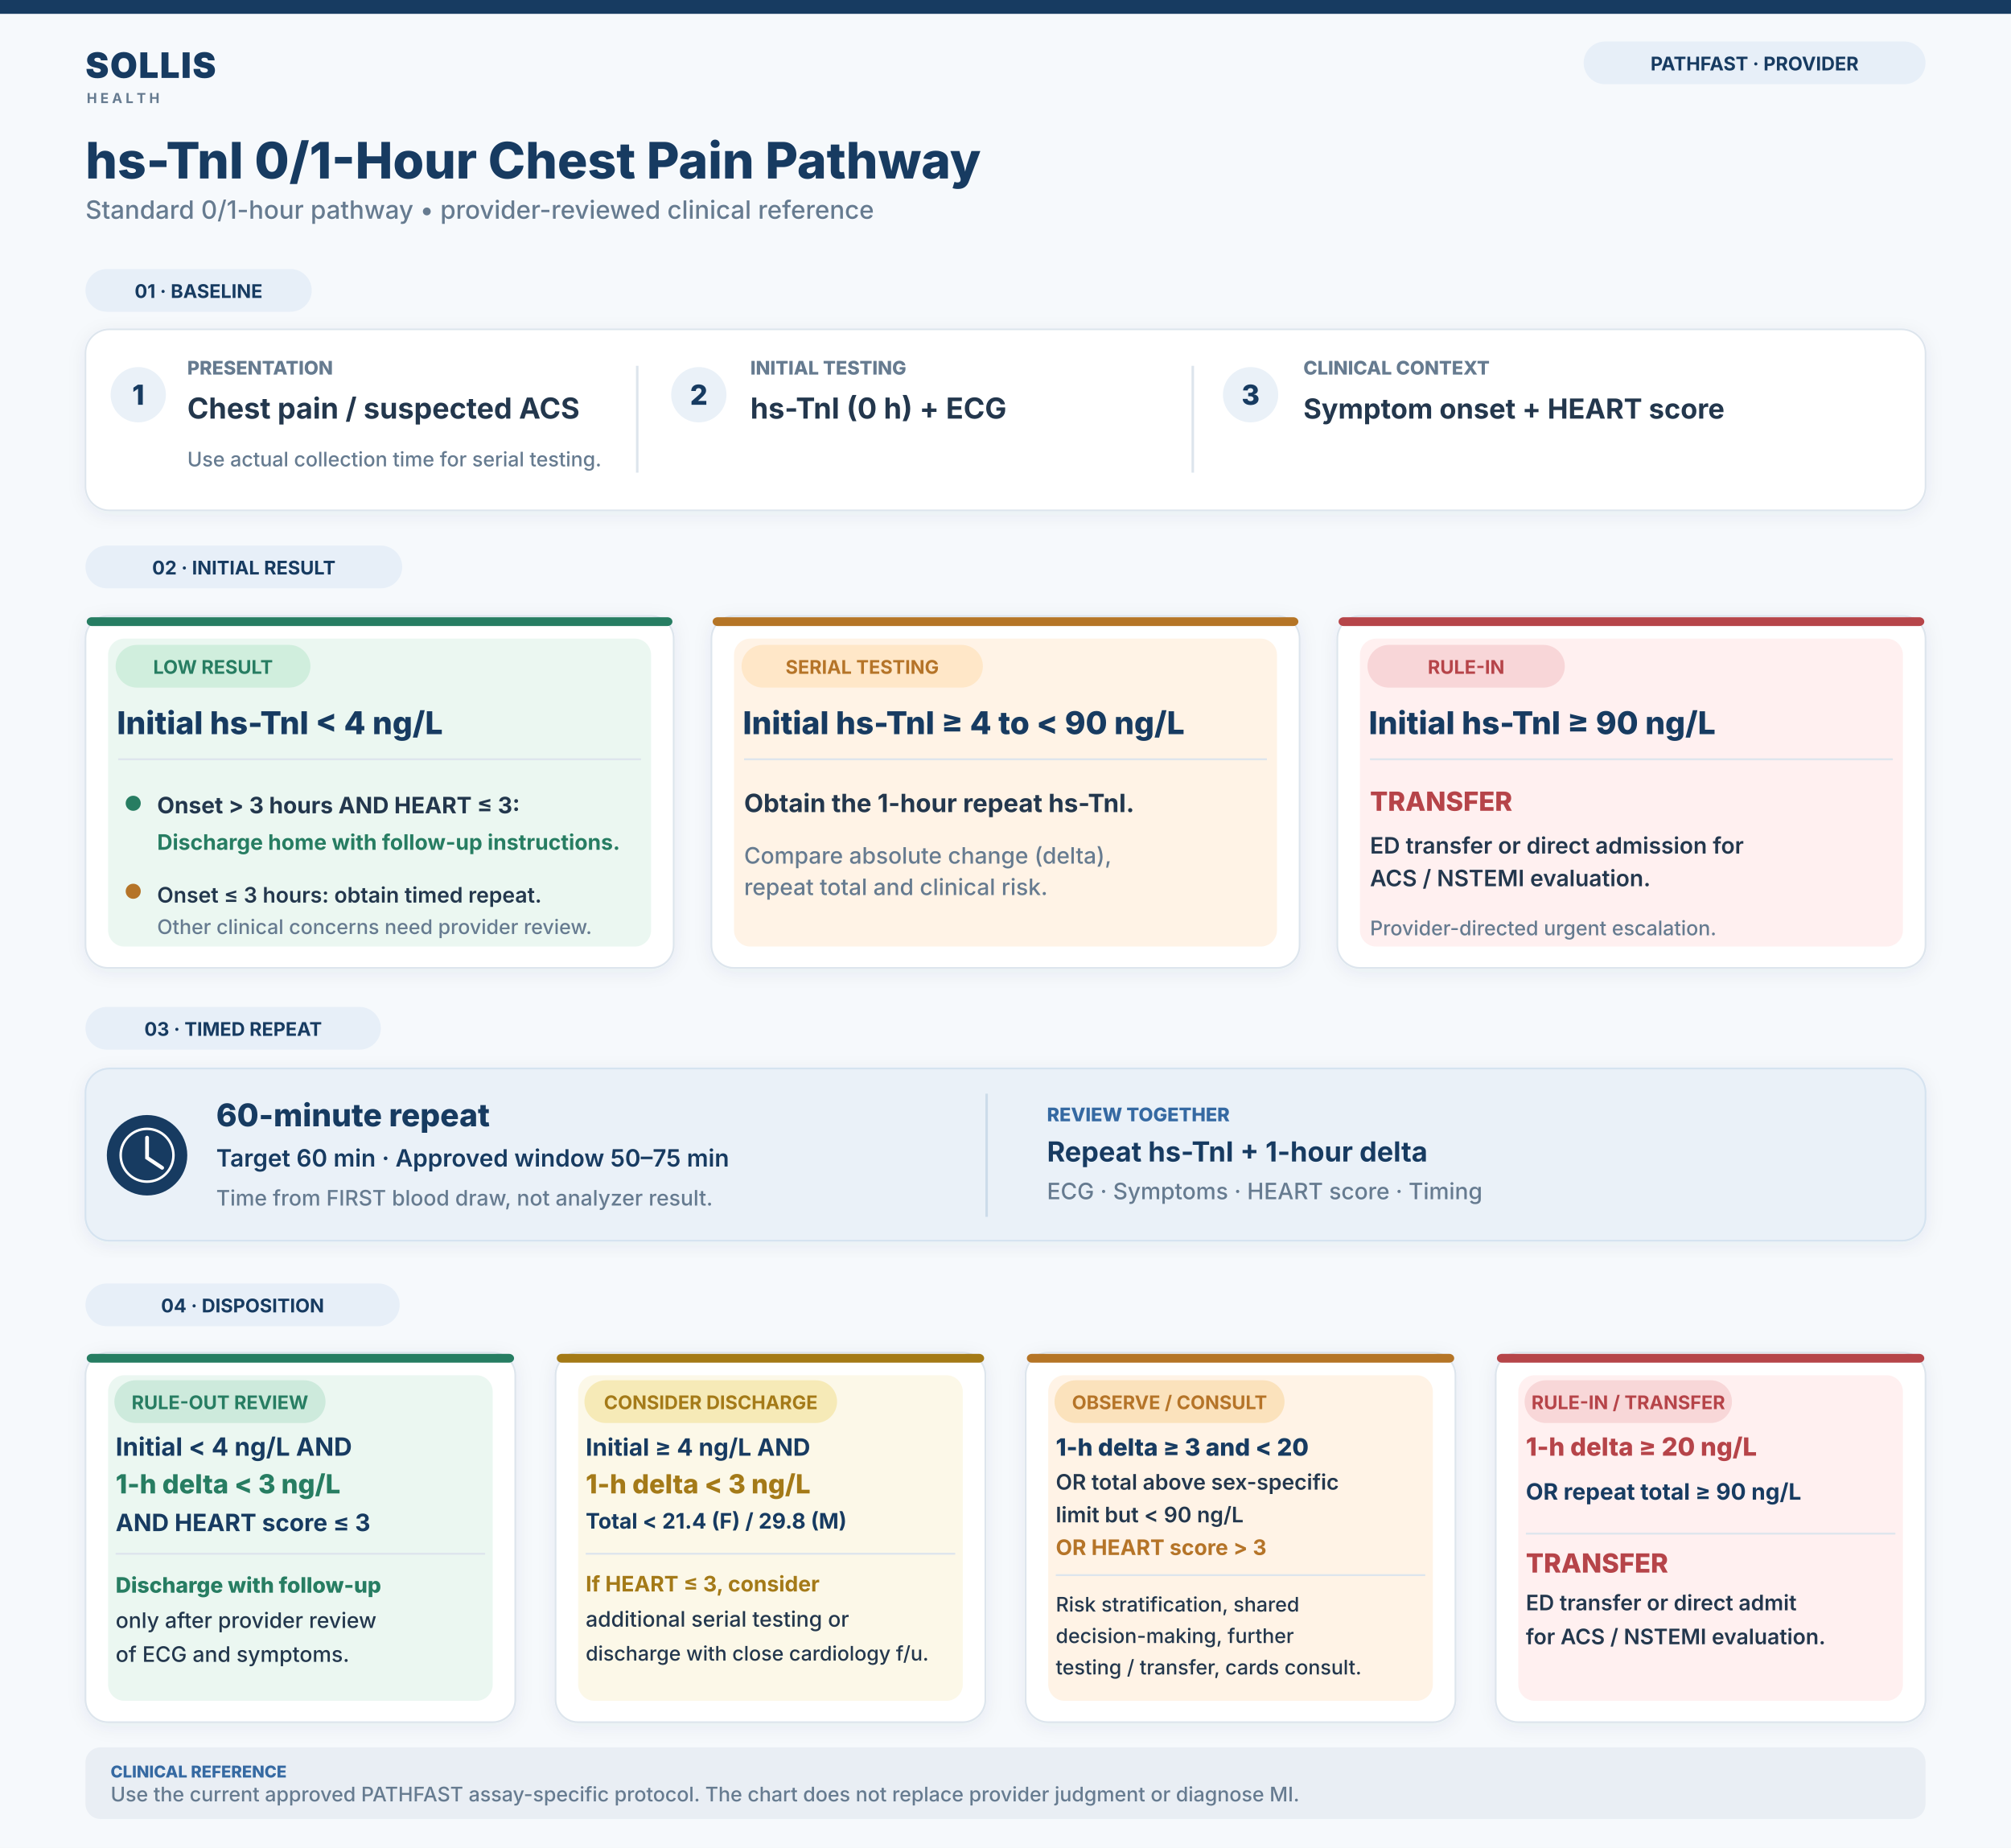
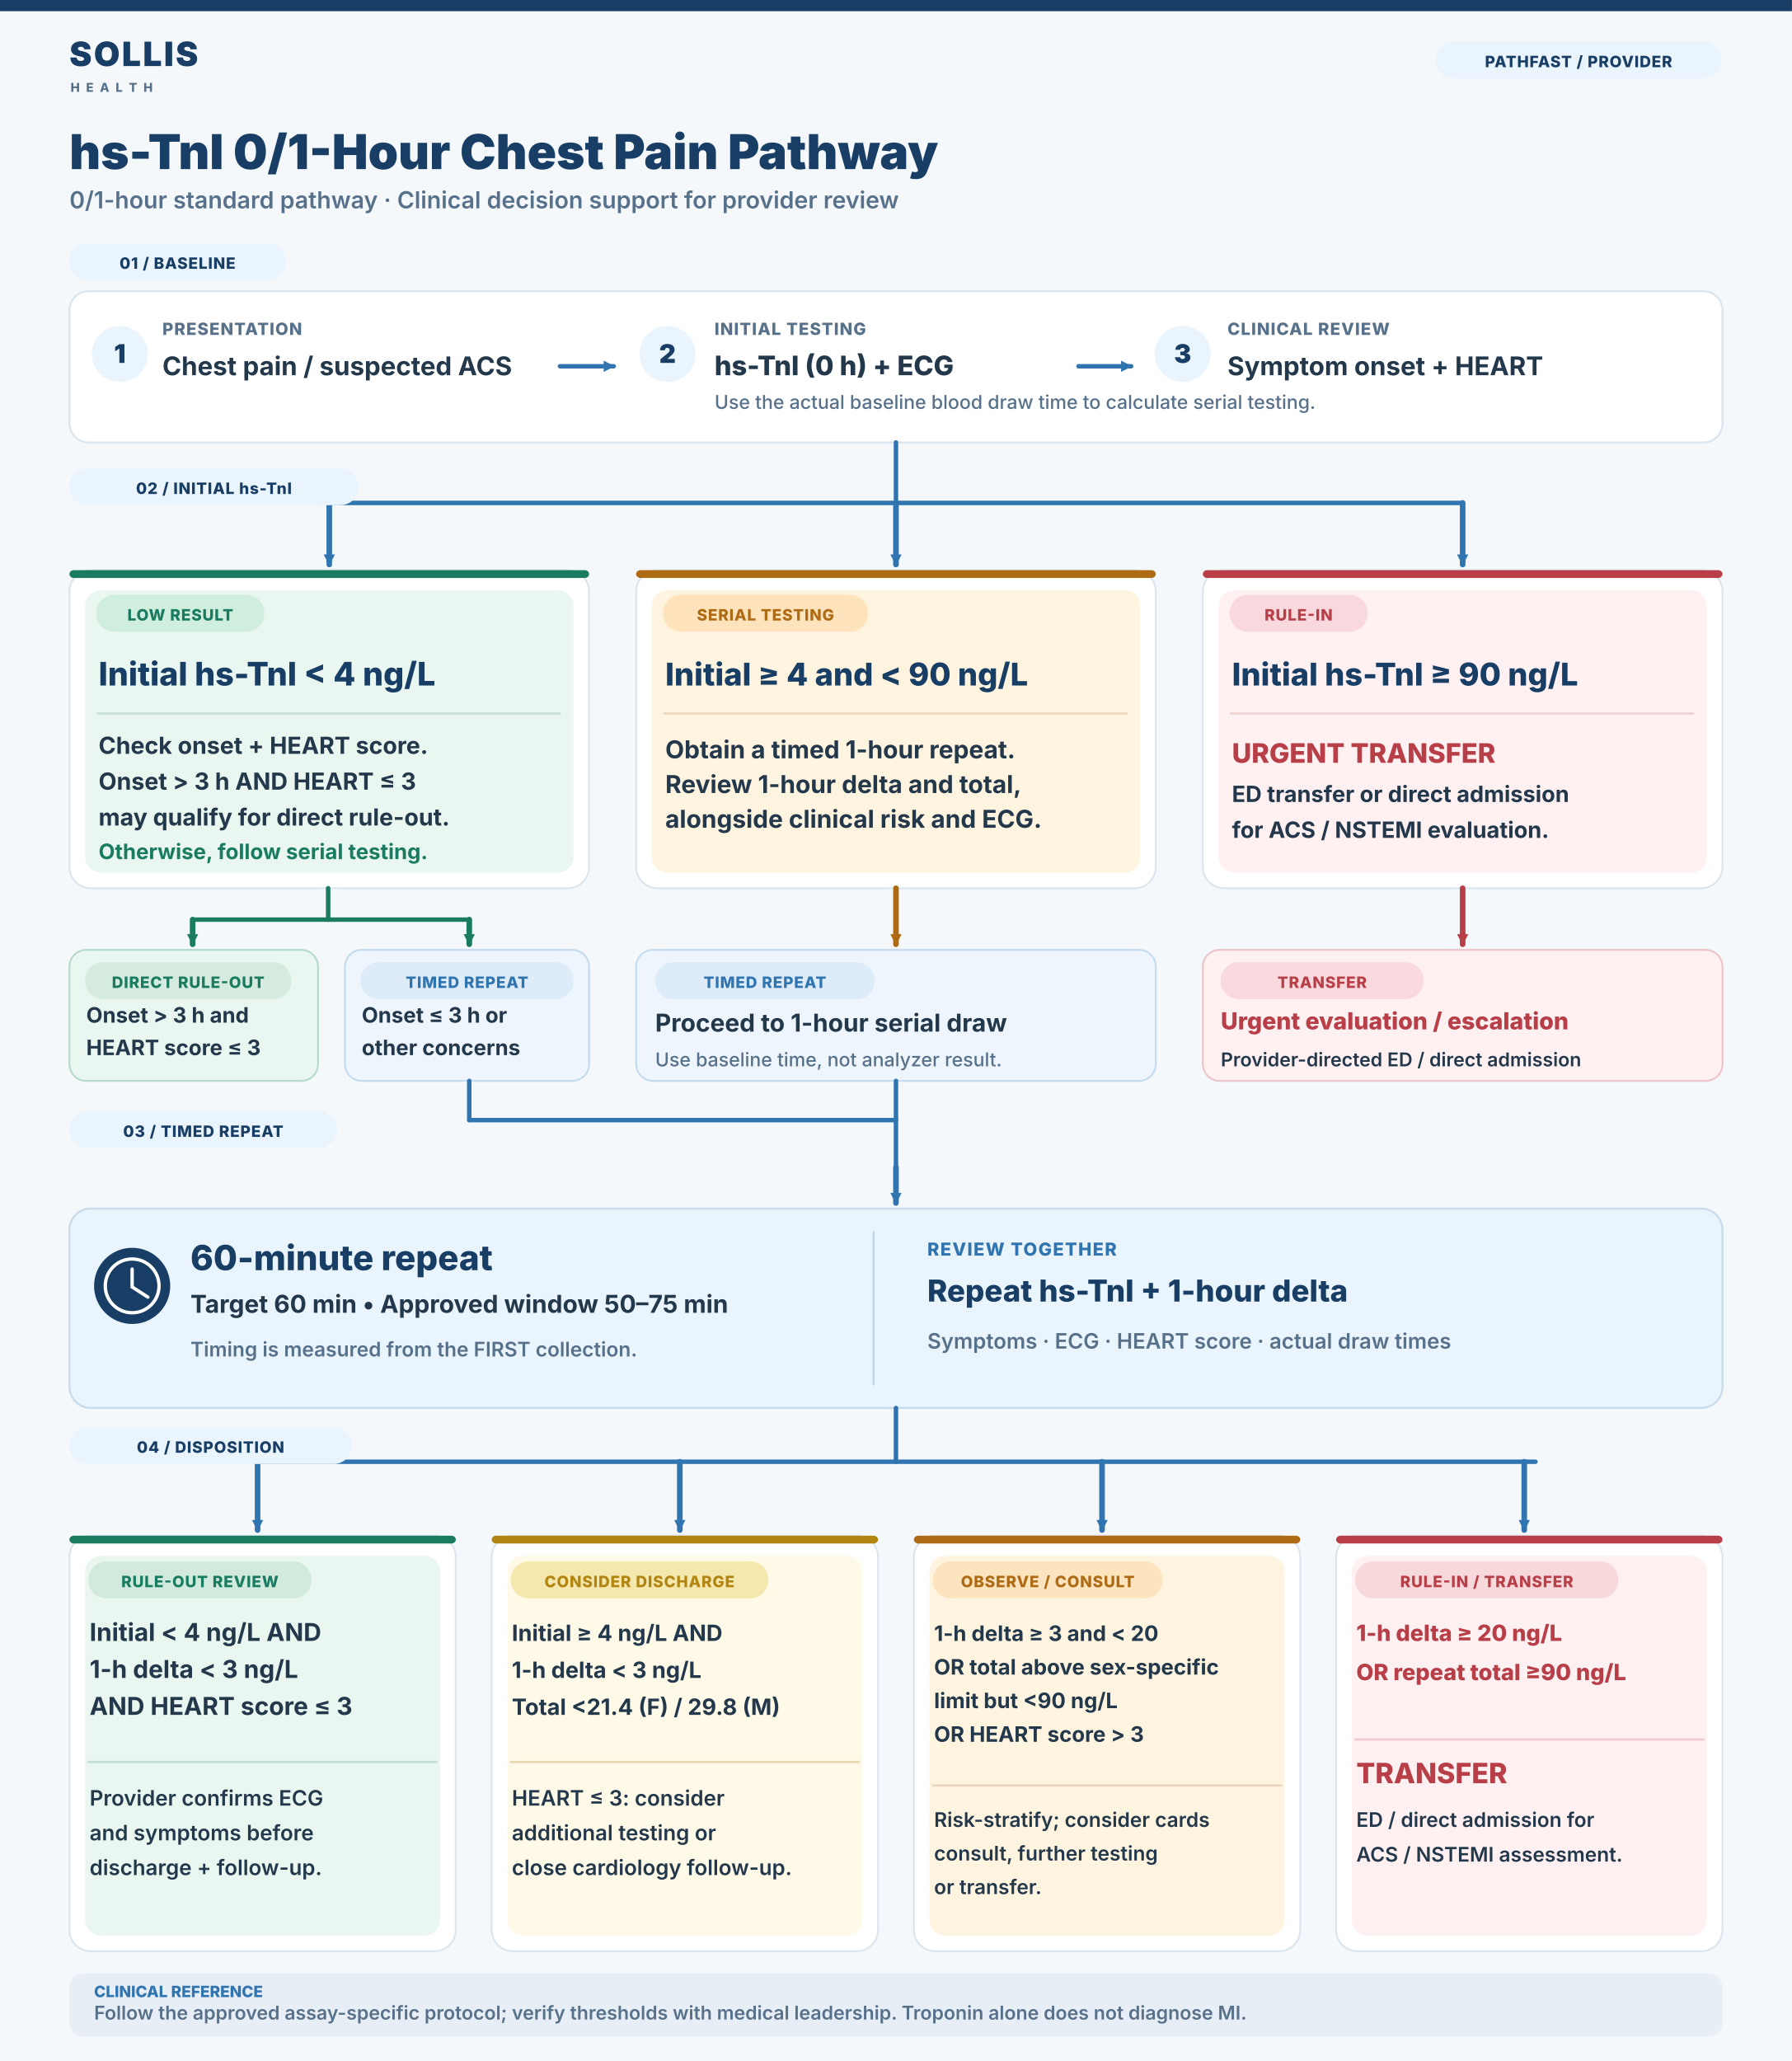
- <svg xmlns="http://www.w3.org/2000/svg" width="1600" height="1470" viewBox="0 0 1600 1470" role="img" aria-labelledby="chart-title chart-desc">
+ <svg xmlns="http://www.w3.org/2000/svg" width="1600" height="1840" viewBox="0 0 1600 1840" role="img" aria-labelledby="title description">
  <defs>
-     <filter id="softshadow" x="-10%" y="-10%" width="120%" height="120%">
-       <feDropShadow dx="0" dy="3" stdDeviation="7" flood-color="#21425c" flood-opacity="0.07" />
-     </filter>
+     <marker id="arrow-b" markerWidth="10" markerHeight="10" refX="9" refY="5" orient="auto" markerUnits="userSpaceOnUse">
+       <path d="M0 0L10 5L0 10Z" fill="#3074B0" />
+     </marker>
+     <marker id="arrow-g" markerWidth="10" markerHeight="10" refX="9" refY="5" orient="auto" markerUnits="userSpaceOnUse">
+       <path d="M0 0L10 5L0 10Z" fill="#197B60" />
+     </marker>
+     <marker id="arrow-r" markerWidth="10" markerHeight="10" refX="9" refY="5" orient="auto" markerUnits="userSpaceOnUse">
+       <path d="M0 0L10 5L0 10Z" fill="#B83E48" />
+     </marker>
+     <marker id="arrow-a" markerWidth="10" markerHeight="10" refX="9" refY="5" orient="auto" markerUnits="userSpaceOnUse">
+       <path d="M0 0L10 5L0 10Z" fill="#AF6B14" />
+     </marker>
  </defs>
-   <rect x="0" y="0" width="1600" height="1470" rx="0" fill="#F6F9FC" stroke="none" stroke-width="1" />
-   <rect x="0" y="0" width="1600" height="11" rx="0" fill="#173B61" stroke="none" stroke-width="1" />
-   <text x="68" y="62" fill="#173B61" font-family="Inter,Arial,sans-serif" font-size="28" font-weight="850" letter-spacing="1">SOLLIS</text>
-   <text x="69" y="82" fill="#667B90" font-family="Inter,Arial,Helvetica,sans-serif" font-size="11" font-weight="650" text-anchor="start">H E A L T H</text>
-   <rect x="1260" y="33" width="272" height="34" rx="17" fill="#E7EFF8" stroke="none" stroke-width="1" />
-   <text x="1396" y="56" fill="#173B61" font-family="Inter,Arial,Helvetica,sans-serif" font-size="15" font-weight="750" text-anchor="middle">PATHFAST  ·  PROVIDER</text>
-   <text x="68" y="142" fill="#173B61" font-family="Inter,Arial,Helvetica,sans-serif" font-size="40" font-weight="800" text-anchor="start">hs-TnI 0/1-Hour Chest Pain Pathway</text>
-   <text x="68" y="174" fill="#667B90" font-family="Inter,Arial,Helvetica,sans-serif" font-size="20" font-weight="520" text-anchor="start">Standard 0/1-hour pathway • provider-reviewed clinical reference</text>
-   <rect x="68" y="214" width="180" height="34" rx="17" fill="#E7EFF8" stroke="none" stroke-width="1" />
-   <text x="158" y="237" fill="#173B61" font-family="Inter,Arial,Helvetica,sans-serif" font-size="15" font-weight="750" text-anchor="middle">01  ·  BASELINE</text>
-   <g filter="url(#softshadow)">
-     <rect x="68" y="262" width="1464" height="144" rx="19" fill="#FFFFFF" stroke="#DDE5ED" stroke-width="1.3" />
-   </g>
-   <circle cx="110" cy="314" r="22" fill="#EAF1F8" />
-   <text x="110" y="322" fill="#173B61" font-family="Inter,Arial,Helvetica,sans-serif" font-size="22" font-weight="800" text-anchor="middle">1</text>
-   <text x="149" y="298" fill="#667B90" font-family="Inter,Arial,Helvetica,sans-serif" font-size="15" font-weight="760" text-anchor="start">PRESENTATION</text>
-   <text x="149" y="333" fill="#23374D" font-family="Inter,Arial,Helvetica,sans-serif" font-size="23" font-weight="720" text-anchor="start">Chest pain / suspected ACS</text>
-   <path d="M507 291V376" stroke="#DDE5ED" stroke-width="2" />
-   <circle cx="556" cy="314" r="22" fill="#EAF1F8" />
-   <text x="556" y="322" fill="#173B61" font-family="Inter,Arial,Helvetica,sans-serif" font-size="22" font-weight="800" text-anchor="middle">2</text>
-   <text x="597" y="298" fill="#667B90" font-family="Inter,Arial,Helvetica,sans-serif" font-size="15" font-weight="760" text-anchor="start">INITIAL TESTING</text>
-   <text x="597" y="333" fill="#23374D" font-family="Inter,Arial,Helvetica,sans-serif" font-size="23" font-weight="720" text-anchor="start">hs-TnI (0 h) + ECG</text>
-   <path d="M949 291V376" stroke="#DDE5ED" stroke-width="2" />
-   <circle cx="995" cy="314" r="22" fill="#EAF1F8" />
-   <text x="995" y="322" fill="#173B61" font-family="Inter,Arial,Helvetica,sans-serif" font-size="22" font-weight="800" text-anchor="middle">3</text>
-   <text x="1037" y="298" fill="#667B90" font-family="Inter,Arial,Helvetica,sans-serif" font-size="15" font-weight="760" text-anchor="start">CLINICAL CONTEXT</text>
-   <text x="1037" y="333" fill="#23374D" font-family="Inter,Arial,Helvetica,sans-serif" font-size="22" font-weight="720" text-anchor="start">Symptom onset + HEART score</text>
-   <text x="149" y="371" fill="#667B90" font-family="Inter,Arial,Helvetica,sans-serif" font-size="16" font-weight="500" text-anchor="start">Use actual collection time for serial testing.</text>
-   <rect x="68" y="434" width="252" height="34" rx="17" fill="#E7EFF8" stroke="none" stroke-width="1" />
-   <text x="194" y="457" fill="#173B61" font-family="Inter,Arial,Helvetica,sans-serif" font-size="15" font-weight="750" text-anchor="middle">02  ·  INITIAL RESULT</text>
-   <g filter="url(#softshadow)">
-     <rect x="68" y="490" width="468" height="280" rx="18" fill="#FFFFFF" stroke="#DDE5ED" stroke-width="1.4" />
-     <rect x="69" y="491" width="466" height="7" rx="4" fill="#277D62" stroke="none" stroke-width="1" />
-     <rect x="86" y="508" width="432" height="245" rx="13" fill="#EBF7F1" stroke="none" stroke-width="1" />
-   </g>
-   <g filter="url(#softshadow)">
-     <rect x="566" y="490" width="468" height="280" rx="18" fill="#FFFFFF" stroke="#DDE5ED" stroke-width="1.4" />
-     <rect x="567" y="491" width="466" height="7" rx="4" fill="#B57428" stroke="none" stroke-width="1" />
-     <rect x="584" y="508" width="432" height="245" rx="13" fill="#FFF3E6" stroke="none" stroke-width="1" />
-   </g>
-   <g filter="url(#softshadow)">
-     <rect x="1064" y="490" width="468" height="280" rx="18" fill="#FFFFFF" stroke="#DDE5ED" stroke-width="1.4" />
-     <rect x="1065" y="491" width="466" height="7" rx="4" fill="#B64449" stroke="none" stroke-width="1" />
-     <rect x="1082" y="508" width="432" height="245" rx="13" fill="#FFF0F0" stroke="none" stroke-width="1" />
-   </g>
-   <rect x="92" y="513" width="155" height="34" rx="17" fill="#D0EEDD" stroke="none" stroke-width="1" />
-   <text x="169.5" y="536" fill="#277D62" font-family="Inter,Arial,Helvetica,sans-serif" font-size="15" font-weight="750" text-anchor="middle">LOW RESULT</text>
-   <text x="93" y="584" fill="#173B61" font-family="Inter,Arial,Helvetica,sans-serif" font-size="25" font-weight="770" text-anchor="start">Initial hs-TnI &lt; 4 ng/L</text>
-   <path d="M94 604h416" stroke="#DDE5ED" stroke-width="1.5" />
-   <circle cx="106" cy="639" r="6" fill="#277D62" />
-   <text x="125" y="647" fill="#23374D" font-family="Inter,Arial,Helvetica,sans-serif" font-size="18" font-weight="660" text-anchor="start">Onset &gt; 3 hours AND HEART ≤ 3:</text>
-   <text x="125" y="676" fill="#277D62" font-family="Inter,Arial,Helvetica,sans-serif" font-size="17" font-weight="720" text-anchor="start">Discharge home with follow-up instructions.</text>
-   <circle cx="106" cy="709" r="6" fill="#B57428" />
-   <text x="125" y="718" fill="#23374D" font-family="Inter,Arial,Helvetica,sans-serif" font-size="17" font-weight="610" text-anchor="start">Onset ≤ 3 hours: obtain timed repeat.</text>
-   <text x="125" y="743" fill="#667B90" font-family="Inter,Arial,Helvetica,sans-serif" font-size="16" font-weight="500" text-anchor="start">Other clinical concerns need provider review.</text>
-   <rect x="590" y="513" width="192" height="34" rx="17" fill="#FFE7C8" stroke="none" stroke-width="1" />
-   <text x="686" y="536" fill="#B57428" font-family="Inter,Arial,Helvetica,sans-serif" font-size="15" font-weight="750" text-anchor="middle">SERIAL TESTING</text>
-   <text x="591" y="584" fill="#173B61" font-family="Inter,Arial,Helvetica,sans-serif" font-size="25" font-weight="770" text-anchor="start">Initial hs-TnI ≥ 4 to &lt; 90 ng/L</text>
-   <path d="M592 604h416" stroke="#DDE5ED" stroke-width="1.5" />
-   <text x="592" y="646" fill="#23374D" font-family="Inter,Arial,Helvetica,sans-serif" font-size="20" font-weight="700" text-anchor="start">Obtain the 1-hour repeat hs-TnI.</text>
-   <text x="592" y="687" fill="#667B90" font-family="Inter,Arial,Helvetica,sans-serif" font-size="18" font-weight="520" text-anchor="start">Compare absolute change (delta),</text>
-   <text x="592" y="712" fill="#667B90" font-family="Inter,Arial,Helvetica,sans-serif" font-size="18" font-weight="520" text-anchor="start">repeat total and clinical risk.</text>
-   <rect x="1088" y="513" width="157" height="34" rx="17" fill="#F8D6D8" stroke="none" stroke-width="1" />
-   <text x="1166.5" y="536" fill="#B64449" font-family="Inter,Arial,Helvetica,sans-serif" font-size="15" font-weight="750" text-anchor="middle">RULE-IN</text>
-   <text x="1089" y="584" fill="#173B61" font-family="Inter,Arial,Helvetica,sans-serif" font-size="25" font-weight="770" text-anchor="start">Initial hs-TnI ≥ 90 ng/L</text>
-   <path d="M1090 604h416" stroke="#DDE5ED" stroke-width="1.5" />
-   <text x="1090" y="645" fill="#B64449" font-family="Inter,Arial,Helvetica,sans-serif" font-size="21" font-weight="820" text-anchor="start">TRANSFER</text>
-   <text x="1090" y="679" fill="#23374D" font-family="Inter,Arial,Helvetica,sans-serif" font-size="18" font-weight="610" text-anchor="start">ED transfer or direct admission for</text>
-   <text x="1090" y="705" fill="#23374D" font-family="Inter,Arial,Helvetica,sans-serif" font-size="18" font-weight="610" text-anchor="start">ACS / NSTEMI evaluation.</text>
-   <text x="1090" y="744" fill="#667B90" font-family="Inter,Arial,Helvetica,sans-serif" font-size="16" font-weight="550" text-anchor="start">Provider-directed urgent escalation.</text>
-   <rect x="68" y="801" width="235" height="34" rx="17" fill="#E7EFF8" stroke="none" stroke-width="1" />
-   <text x="185.5" y="824" fill="#173B61" font-family="Inter,Arial,Helvetica,sans-serif" font-size="15" font-weight="750" text-anchor="middle">03  ·  TIMED REPEAT</text>
-   <g filter="url(#softshadow)">
-     <rect x="68" y="850" width="1464" height="137" rx="19" fill="#EAF1F8" stroke="#D5E3F0" stroke-width="1.4" />
-   </g>
-   <circle cx="117" cy="919" r="32" fill="#173B61" />
-   <circle cx="117" cy="919" r="21" fill="none" stroke="#FFFFFF" stroke-width="2" />
-   <path d="M117 905v16l12 8" fill="none" stroke="#fff" stroke-width="3" stroke-linecap="round" />
-   <text x="172" y="896" fill="#173B61" font-family="Inter,Arial,Helvetica,sans-serif" font-size="25" font-weight="790" text-anchor="start">60-minute repeat</text>
-   <text x="172" y="928" fill="#173B61" font-family="Inter,Arial,Helvetica,sans-serif" font-size="19" font-weight="620" text-anchor="start">Target 60 min   ·   Approved window 50–75 min</text>
-   <text x="172" y="959" fill="#667B90" font-family="Inter,Arial,Helvetica,sans-serif" font-size="17" font-weight="520" text-anchor="start">Time from FIRST blood draw, not analyzer result.</text>
-   <path d="M785 870V968" stroke="#CCDCEA" stroke-width="2" />
-   <text x="833" y="892" fill="#3569A2" font-family="Inter,Arial,Helvetica,sans-serif" font-size="15" font-weight="800" text-anchor="start">REVIEW TOGETHER</text>
-   <text x="833" y="924" fill="#173B61" font-family="Inter,Arial,Helvetica,sans-serif" font-size="22" font-weight="750" text-anchor="start">Repeat hs-TnI + 1-hour delta</text>
-   <text x="833" y="954" fill="#667B90" font-family="Inter,Arial,Helvetica,sans-serif" font-size="18" font-weight="540" text-anchor="start">ECG  ·  Symptoms  ·  HEART score  ·  Timing</text>
-   <rect x="68" y="1021" width="250" height="34" rx="17" fill="#E7EFF8" stroke="none" stroke-width="1" />
-   <text x="193" y="1044" fill="#173B61" font-family="Inter,Arial,Helvetica,sans-serif" font-size="15" font-weight="750" text-anchor="middle">04  ·  DISPOSITION</text>
-   <g filter="url(#softshadow)">
-     <rect x="68" y="1076" width="342" height="294" rx="18" fill="#FFFFFF" stroke="#DDE5ED" stroke-width="1.4" />
-     <rect x="69" y="1077" width="340" height="7" rx="4" fill="#277D62" stroke="none" stroke-width="1" />
-     <rect x="86" y="1094" width="306" height="259" rx="13" fill="#EBF7F1" stroke="none" stroke-width="1" />
-   </g>
-   <g filter="url(#softshadow)">
-     <rect x="442" y="1076" width="342" height="294" rx="18" fill="#FFFFFF" stroke="#DDE5ED" stroke-width="1.4" />
-     <rect x="443" y="1077" width="340" height="7" rx="4" fill="#A47A18" stroke="none" stroke-width="1" />
-     <rect x="460" y="1094" width="306" height="259" rx="13" fill="#FCF8E8" stroke="none" stroke-width="1" />
-   </g>
-   <g filter="url(#softshadow)">
-     <rect x="816" y="1076" width="342" height="294" rx="18" fill="#FFFFFF" stroke="#DDE5ED" stroke-width="1.4" />
-     <rect x="817" y="1077" width="340" height="7" rx="4" fill="#B57428" stroke="none" stroke-width="1" />
-     <rect x="834" y="1094" width="306" height="259" rx="13" fill="#FFF3E6" stroke="none" stroke-width="1" />
-   </g>
-   <g filter="url(#softshadow)">
-     <rect x="1190" y="1076" width="342" height="294" rx="18" fill="#FFFFFF" stroke="#DDE5ED" stroke-width="1.4" />
-     <rect x="1191" y="1077" width="340" height="7" rx="4" fill="#B64449" stroke="none" stroke-width="1" />
-     <rect x="1208" y="1094" width="306" height="259" rx="13" fill="#FFF0F0" stroke="none" stroke-width="1" />
-   </g>
-   <rect x="91" y="1098" width="168" height="34" rx="17" fill="#CDEADC" stroke="none" stroke-width="1" />
-   <text x="175" y="1121" fill="#277D62" font-family="Inter,Arial,Helvetica,sans-serif" font-size="15" font-weight="750" text-anchor="middle">RULE-OUT REVIEW</text>
-   <text x="92" y="1158" fill="#173B61" font-family="Inter,Arial,Helvetica,sans-serif" font-size="20" font-weight="720" text-anchor="start">Initial &lt; 4 ng/L AND</text>
-   <text x="92" y="1188" fill="#277D62" font-family="Inter,Arial,Helvetica,sans-serif" font-size="21" font-weight="820" text-anchor="start">1-h delta &lt; 3 ng/L</text>
-   <text x="92" y="1218" fill="#173B61" font-family="Inter,Arial,Helvetica,sans-serif" font-size="19" font-weight="660" text-anchor="start">AND HEART score ≤ 3</text>
-   <path d="M92 1236h294" stroke="#DDE5ED" stroke-width="1.5" />
-   <text x="92" y="1267" fill="#277D62" font-family="Inter,Arial,Helvetica,sans-serif" font-size="17" font-weight="760" text-anchor="start">Discharge with follow-up</text>
-   <text x="92" y="1295" fill="#23374D" font-family="Inter,Arial,Helvetica,sans-serif" font-size="17" font-weight="520" text-anchor="start">only after provider review</text>
-   <text x="92" y="1322" fill="#23374D" font-family="Inter,Arial,Helvetica,sans-serif" font-size="17" font-weight="520" text-anchor="start">of ECG and symptoms.</text>
-   <rect x="465" y="1098" width="201" height="34" rx="17" fill="#F6EAB7" stroke="none" stroke-width="1" />
-   <text x="565.5" y="1121" fill="#A47A18" font-family="Inter,Arial,Helvetica,sans-serif" font-size="15" font-weight="750" text-anchor="middle">CONSIDER DISCHARGE</text>
-   <text x="466" y="1158" fill="#173B61" font-family="Inter,Arial,Helvetica,sans-serif" font-size="19" font-weight="720" text-anchor="start">Initial ≥ 4 ng/L AND</text>
-   <text x="466" y="1188" fill="#A47A18" font-family="Inter,Arial,Helvetica,sans-serif" font-size="21" font-weight="820" text-anchor="start">1-h delta &lt; 3 ng/L</text>
-   <text x="466" y="1216" fill="#173B61" font-family="Inter,Arial,Helvetica,sans-serif" font-size="17" font-weight="670" text-anchor="start">Total &lt; 21.4 (F) / 29.8 (M)</text>
-   <path d="M466 1236h294" stroke="#DDE5ED" stroke-width="1.5" />
-   <text x="466" y="1266" fill="#A47A18" font-family="Inter,Arial,Helvetica,sans-serif" font-size="17" font-weight="720" text-anchor="start">If HEART ≤ 3, consider</text>
-   <text x="466" y="1294" fill="#23374D" font-family="Inter,Arial,Helvetica,sans-serif" font-size="17" font-weight="520" text-anchor="start">additional serial testing or</text>
-   <text x="466" y="1321" fill="#23374D" font-family="Inter,Arial,Helvetica,sans-serif" font-size="16" font-weight="520" text-anchor="start">discharge with close cardiology f/u.</text>
-   <rect x="839" y="1098" width="183" height="34" rx="17" fill="#FBE2BC" stroke="none" stroke-width="1" />
-   <text x="930.5" y="1121" fill="#B57428" font-family="Inter,Arial,Helvetica,sans-serif" font-size="15" font-weight="750" text-anchor="middle">OBSERVE / CONSULT</text>
-   <text x="840" y="1158" fill="#173B61" font-family="Inter,Arial,Helvetica,sans-serif" font-size="19" font-weight="760" text-anchor="start">1-h delta ≥ 3 and &lt; 20</text>
-   <text x="840" y="1185" fill="#23374D" font-family="Inter,Arial,Helvetica,sans-serif" font-size="17" font-weight="610" text-anchor="start">OR total above sex-specific</text>
-   <text x="840" y="1211" fill="#23374D" font-family="Inter,Arial,Helvetica,sans-serif" font-size="17" font-weight="610" text-anchor="start">limit but &lt; 90 ng/L</text>
-   <text x="840" y="1237" fill="#B57428" font-family="Inter,Arial,Helvetica,sans-serif" font-size="17" font-weight="720" text-anchor="start">OR HEART score &gt; 3</text>
-   <path d="M840 1253h294" stroke="#DDE5ED" stroke-width="1.5" />
-   <text x="840" y="1282" fill="#23374D" font-family="Inter,Arial,Helvetica,sans-serif" font-size="16" font-weight="530" text-anchor="start">Risk stratification, shared</text>
-   <text x="840" y="1307" fill="#23374D" font-family="Inter,Arial,Helvetica,sans-serif" font-size="16" font-weight="530" text-anchor="start">decision-making, further</text>
-   <text x="840" y="1332" fill="#23374D" font-family="Inter,Arial,Helvetica,sans-serif" font-size="16" font-weight="530" text-anchor="start">testing / transfer, cards consult.</text>
-   <rect x="1213" y="1098" width="165" height="34" rx="17" fill="#F8D7D8" stroke="none" stroke-width="1" />
-   <text x="1295.5" y="1121" fill="#B64449" font-family="Inter,Arial,Helvetica,sans-serif" font-size="15" font-weight="750" text-anchor="middle">RULE-IN / TRANSFER</text>
-   <text x="1214" y="1158" fill="#B64449" font-family="Inter,Arial,Helvetica,sans-serif" font-size="20" font-weight="820" text-anchor="start">1-h delta ≥ 20 ng/L</text>
-   <text x="1214" y="1193" fill="#173B61" font-family="Inter,Arial,Helvetica,sans-serif" font-size="18" font-weight="700" text-anchor="start">OR repeat total ≥ 90 ng/L</text>
-   <path d="M1214 1220h294" stroke="#DDE5ED" stroke-width="1.5" />
-   <text x="1214" y="1251" fill="#B64449" font-family="Inter,Arial,Helvetica,sans-serif" font-size="21" font-weight="800" text-anchor="start">TRANSFER</text>
-   <text x="1214" y="1281" fill="#23374D" font-family="Inter,Arial,Helvetica,sans-serif" font-size="17" font-weight="600" text-anchor="start">ED transfer or direct admit</text>
-   <text x="1214" y="1308" fill="#23374D" font-family="Inter,Arial,Helvetica,sans-serif" font-size="17" font-weight="560" text-anchor="start">for ACS / NSTEMI evaluation.</text>
-   <rect x="68" y="1390" width="1464" height="57" rx="12" fill="#E9EEF4" stroke="none" stroke-width="1" />
-   <text x="88" y="1414" fill="#3569A2" font-family="Inter,Arial,Helvetica,sans-serif" font-size="13" font-weight="830" text-anchor="start">CLINICAL REFERENCE</text>
-   <text x="88" y="1433" fill="#667B90" font-family="Inter,Arial,Helvetica,sans-serif" font-size="16" font-weight="540" text-anchor="start">Use the current approved PATHFAST assay-specific protocol. The chart does not replace provider judgment or diagnose MI.</text>
+   <rect x="0" y="0" width="1600" height="1840" rx="0" fill="#F5F8FB" stroke="none" stroke-width="1" />
+   <rect x="0" y="0" width="1600" height="10" rx="0" fill="#183E65" stroke="none" stroke-width="1" />
+   <text x="62" y="59" fill="#183E65" font-size="30" font-weight="850" font-family="Inter,Arial,Helvetica,sans-serif" text-anchor="start" letter-spacing="1.8">SOLLIS</text>
+   <text x="63" y="82" fill="#58718B" font-size="11" font-weight="800" font-family="Inter,Arial,Helvetica,sans-serif" text-anchor="start" letter-spacing="1.6">H E A L T H</text>
+   <rect x="1282" y="37" width="255" height="33" rx="16" fill="#EAF4FC" stroke="none" stroke-width="1" />
+   <text x="1409.5" y="60" fill="#183E65" font-size="14" font-weight="800" font-family="Inter,Arial,Helvetica,sans-serif" text-anchor="middle" letter-spacing=".6">PATHFAST  /  PROVIDER</text>
+   <text x="62" y="151" fill="#183E65" font-size="43" font-weight="850" font-family="Inter,Arial,Helvetica,sans-serif" text-anchor="start" letter-spacing="0">hs-TnI 0/1-Hour Chest Pain Pathway</text>
+   <text x="62" y="186" fill="#58718B" font-size="21" font-weight="560" font-family="Inter,Arial,Helvetica,sans-serif" text-anchor="start" letter-spacing="0">0/1-hour standard pathway  ·  Clinical decision support for provider review</text>
+   <rect x="62" y="217" width="193" height="33" rx="16" fill="#EAF4FC" stroke="none" stroke-width="1" />
+   <text x="158.5" y="240" fill="#183E65" font-size="14" font-weight="800" font-family="Inter,Arial,Helvetica,sans-serif" text-anchor="middle" letter-spacing=".6">01  /  BASELINE</text>
+   <rect x="62" y="260" width="1476" height="135" rx="17" fill="#FFFFFF" stroke="#D9E5EF" stroke-width="1.7" />
+   <circle cx="107" cy="316" r="25" fill="#EAF4FC" />
+   <text x="107" y="324" fill="#183E65" font-size="23" font-weight="850" font-family="Inter,Arial,Helvetica,sans-serif" text-anchor="middle" letter-spacing="0">1</text>
+   <text x="145" y="299" fill="#58718B" font-size="15" font-weight="770" font-family="Inter,Arial,Helvetica,sans-serif" text-anchor="start" letter-spacing=".8">PRESENTATION</text>
+   <text x="145" y="335" fill="#24384C" font-size="23" font-weight="750" font-family="Inter,Arial,Helvetica,sans-serif" text-anchor="start" letter-spacing="0">Chest pain / suspected ACS</text>
+   <path d="M500 327H548" fill="none" stroke="#3074B0" stroke-width="4" stroke-linecap="round" stroke-linejoin="round" marker-end="url(#arrow-b)" />
+   <circle cx="596" cy="316" r="25" fill="#EAF4FC" />
+   <text x="596" y="324" fill="#183E65" font-size="23" font-weight="850" font-family="Inter,Arial,Helvetica,sans-serif" text-anchor="middle" letter-spacing="0">2</text>
+   <text x="638" y="299" fill="#58718B" font-size="15" font-weight="770" font-family="Inter,Arial,Helvetica,sans-serif" text-anchor="start" letter-spacing=".8">INITIAL TESTING</text>
+   <text x="638" y="335" fill="#24384C" font-size="24" font-weight="760" font-family="Inter,Arial,Helvetica,sans-serif" text-anchor="start" letter-spacing="0">hs-TnI (0 h) + ECG</text>
+   <path d="M963 327H1010" fill="none" stroke="#3074B0" stroke-width="4" stroke-linecap="round" stroke-linejoin="round" marker-end="url(#arrow-b)" />
+   <circle cx="1056" cy="316" r="25" fill="#EAF4FC" />
+   <text x="1056" y="324" fill="#183E65" font-size="23" font-weight="850" font-family="Inter,Arial,Helvetica,sans-serif" text-anchor="middle" letter-spacing="0">3</text>
+   <text x="1096" y="299" fill="#58718B" font-size="15" font-weight="770" font-family="Inter,Arial,Helvetica,sans-serif" text-anchor="start" letter-spacing=".8">CLINICAL REVIEW</text>
+   <text x="1096" y="335" fill="#24384C" font-size="23" font-weight="750" font-family="Inter,Arial,Helvetica,sans-serif" text-anchor="start" letter-spacing="0">Symptom onset + HEART</text>
+   <text x="638" y="365" fill="#58718B" font-size="17" font-weight="520" font-family="Inter,Arial,Helvetica,sans-serif" text-anchor="start" letter-spacing="0">Use the actual baseline blood draw time to calculate serial testing.</text>
+   <path d="M800 395 L800 449" fill="none" stroke="#3074B0" stroke-width="4" stroke-linecap="round" />
+   <path d="M294 449 L1306 449" fill="none" stroke="#3074B0" stroke-width="4" stroke-linecap="round" />
+   <path d="M294 449V504" fill="none" stroke="#3074B0" stroke-width="5" stroke-linecap="round" stroke-linejoin="round" marker-end="url(#arrow-b)" />
+   <path d="M800 449V504" fill="none" stroke="#3074B0" stroke-width="5" stroke-linecap="round" stroke-linejoin="round" marker-end="url(#arrow-b)" />
+   <path d="M1306 449V504" fill="none" stroke="#3074B0" stroke-width="5" stroke-linecap="round" stroke-linejoin="round" marker-end="url(#arrow-b)" />
+   <rect x="62" y="418" width="258" height="33" rx="16" fill="#EAF4FC" stroke="none" stroke-width="1" />
+   <text x="191" y="441" fill="#183E65" font-size="14" font-weight="800" font-family="Inter,Arial,Helvetica,sans-serif" text-anchor="middle" letter-spacing=".6">02  /  INITIAL hs-TnI</text>
+   <rect x="62" y="509" width="464" height="284" rx="19" fill="#FFFFFF" stroke="#D9E5EF" stroke-width="1.6" />
+   <rect x="62" y="509" width="464" height="7" rx="4" fill="#197B60" stroke="none" stroke-width="1" />
+   <rect x="76" y="527" width="436" height="252" rx="14" fill="#EAF7F0" stroke="none" stroke-width="1" />
+   <rect x="568" y="509" width="464" height="284" rx="19" fill="#FFFFFF" stroke="#D9E5EF" stroke-width="1.6" />
+   <rect x="568" y="509" width="464" height="7" rx="4" fill="#AF6B14" stroke="none" stroke-width="1" />
+   <rect x="582" y="527" width="436" height="252" rx="14" fill="#FFF4DF" stroke="none" stroke-width="1" />
+   <rect x="1074" y="509" width="464" height="284" rx="19" fill="#FFFFFF" stroke="#D9E5EF" stroke-width="1.6" />
+   <rect x="1074" y="509" width="464" height="7" rx="4" fill="#B83E48" stroke="none" stroke-width="1" />
+   <rect x="1088" y="527" width="436" height="252" rx="14" fill="#FFF0F1" stroke="none" stroke-width="1" />
+   <rect x="86" y="531" width="150" height="33" rx="16" fill="#D0EEDD" stroke="none" stroke-width="1" />
+   <text x="161" y="554" fill="#197B60" font-size="14" font-weight="800" font-family="Inter,Arial,Helvetica,sans-serif" text-anchor="middle" letter-spacing=".6">LOW RESULT</text>
+   <rect x="592" y="531" width="183" height="33" rx="16" fill="#FFE3BC" stroke="none" stroke-width="1" />
+   <text x="683.5" y="554" fill="#AF6B14" font-size="14" font-weight="800" font-family="Inter,Arial,Helvetica,sans-serif" text-anchor="middle" letter-spacing=".6">SERIAL TESTING</text>
+   <rect x="1098" y="531" width="123" height="33" rx="16" fill="#F9D9DD" stroke="none" stroke-width="1" />
+   <text x="1159.5" y="554" fill="#B83E48" font-size="14" font-weight="800" font-family="Inter,Arial,Helvetica,sans-serif" text-anchor="middle" letter-spacing=".6">RULE-IN</text>
+   <text x="88" y="612" fill="#183E65" font-size="29" font-weight="800" font-family="Inter,Arial,Helvetica,sans-serif" text-anchor="start" letter-spacing="0">Initial hs-TnI &lt; 4 ng/L</text>
+   <path d="M87 637 L500 637" fill="none" stroke="#C9DFD5" stroke-width="2" stroke-linecap="round" />
+   <text x="88" y="673" fill="#24384C" font-size="21" font-weight="650" font-family="Inter,Arial,Helvetica,sans-serif" text-anchor="start" letter-spacing="0">Check onset + HEART score.</text>
+   <text x="88" y="705" fill="#24384C" font-size="21" font-weight="650" font-family="Inter,Arial,Helvetica,sans-serif" text-anchor="start" letter-spacing="0">Onset &gt; 3 h AND HEART ≤ 3</text>
+   <text x="88" y="737" fill="#24384C" font-size="21" font-weight="650" font-family="Inter,Arial,Helvetica,sans-serif" text-anchor="start" letter-spacing="0">may qualify for direct rule-out.</text>
+   <text x="88" y="767" fill="#197B60" font-size="19" font-weight="730" font-family="Inter,Arial,Helvetica,sans-serif" text-anchor="start" letter-spacing="0">Otherwise, follow serial testing.</text>
+   <text x="594" y="612" fill="#183E65" font-size="28" font-weight="800" font-family="Inter,Arial,Helvetica,sans-serif" text-anchor="start" letter-spacing="0">Initial ≥ 4 and &lt; 90 ng/L</text>
+   <path d="M593 637 L1006 637" fill="none" stroke="#ECD8BE" stroke-width="2" stroke-linecap="round" />
+   <text x="594" y="677" fill="#24384C" font-size="22" font-weight="650" font-family="Inter,Arial,Helvetica,sans-serif" text-anchor="start" letter-spacing="0">Obtain a timed 1-hour repeat.</text>
+   <text x="594" y="708" fill="#24384C" font-size="22" font-weight="650" font-family="Inter,Arial,Helvetica,sans-serif" text-anchor="start" letter-spacing="0">Review 1-hour delta and total,</text>
+   <text x="594" y="739" fill="#24384C" font-size="22" font-weight="650" font-family="Inter,Arial,Helvetica,sans-serif" text-anchor="start" letter-spacing="0">alongside clinical risk and ECG.</text>
+   <text x="1100" y="612" fill="#183E65" font-size="28" font-weight="800" font-family="Inter,Arial,Helvetica,sans-serif" text-anchor="start" letter-spacing="0">Initial hs-TnI ≥ 90 ng/L</text>
+   <path d="M1099 637 L1512 637" fill="none" stroke="#EED0D2" stroke-width="2" stroke-linecap="round" />
+   <text x="1100" y="681" fill="#B83E48" font-size="24" font-weight="820" font-family="Inter,Arial,Helvetica,sans-serif" text-anchor="start" letter-spacing="0">URGENT TRANSFER</text>
+   <text x="1100" y="716" fill="#24384C" font-size="20" font-weight="650" font-family="Inter,Arial,Helvetica,sans-serif" text-anchor="start" letter-spacing="0">ED transfer or direct admission</text>
+   <text x="1100" y="748" fill="#24384C" font-size="20" font-weight="650" font-family="Inter,Arial,Helvetica,sans-serif" text-anchor="start" letter-spacing="0">for ACS / NSTEMI evaluation.</text>
+   <path d="M293 793 L293 821" fill="none" stroke="#197B60" stroke-width="4" stroke-linecap="round" />
+   <path d="M172 821 L419 821" fill="none" stroke="#197B60" stroke-width="4" stroke-linecap="round" />
+   <path d="M172 821V843" fill="none" stroke="#197B60" stroke-width="5" stroke-linecap="round" stroke-linejoin="round" marker-end="url(#arrow-g)" />
+   <path d="M419 821V843" fill="none" stroke="#197B60" stroke-width="5" stroke-linecap="round" stroke-linejoin="round" marker-end="url(#arrow-g)" />
+   <path d="M800 793V843" fill="none" stroke="#AF6B14" stroke-width="5" stroke-linecap="round" stroke-linejoin="round" marker-end="url(#arrow-a)" />
+   <path d="M1306 793V843" fill="none" stroke="#B83E48" stroke-width="5" stroke-linecap="round" stroke-linejoin="round" marker-end="url(#arrow-r)" />
+   <rect x="62" y="848" width="222" height="117" rx="15" fill="#EAF7F0" stroke="#B5DACB" stroke-width="1.6" />
+   <rect x="308" y="848" width="218" height="117" rx="15" fill="#EEF5FC" stroke="#C4DBEF" stroke-width="1.6" />
+   <rect x="76" y="859" width="184" height="33" rx="16" fill="#D5EBDF" stroke="none" stroke-width="1" />
+   <text x="168" y="882" fill="#197B60" font-size="14" font-weight="800" font-family="Inter,Arial,Helvetica,sans-serif" text-anchor="middle" letter-spacing=".6">DIRECT RULE-OUT</text>
+   <text x="77" y="913" fill="#24384C" font-size="19" font-weight="720" font-family="Inter,Arial,Helvetica,sans-serif" text-anchor="start" letter-spacing="0">Onset &gt; 3 h and</text>
+   <text x="77" y="942" fill="#24384C" font-size="19" font-weight="720" font-family="Inter,Arial,Helvetica,sans-serif" text-anchor="start" letter-spacing="0">HEART score ≤ 3</text>
+   <rect x="322" y="859" width="190" height="33" rx="16" fill="#DDECF8" stroke="none" stroke-width="1" />
+   <text x="417" y="882" fill="#3074B0" font-size="14" font-weight="800" font-family="Inter,Arial,Helvetica,sans-serif" text-anchor="middle" letter-spacing=".6">TIMED REPEAT</text>
+   <text x="323" y="913" fill="#24384C" font-size="19" font-weight="710" font-family="Inter,Arial,Helvetica,sans-serif" text-anchor="start" letter-spacing="0">Onset ≤ 3 h or</text>
+   <text x="323" y="942" fill="#24384C" font-size="19" font-weight="710" font-family="Inter,Arial,Helvetica,sans-serif" text-anchor="start" letter-spacing="0">other concerns</text>
+   <rect x="568" y="848" width="464" height="117" rx="15" fill="#EEF5FC" stroke="#C4DBEF" stroke-width="1.6" />
+   <rect x="585" y="859" width="196" height="33" rx="16" fill="#DDECF8" stroke="none" stroke-width="1" />
+   <text x="683" y="882" fill="#3074B0" font-size="14" font-weight="800" font-family="Inter,Arial,Helvetica,sans-serif" text-anchor="middle" letter-spacing=".6">TIMED REPEAT</text>
+   <text x="585" y="921" fill="#24384C" font-size="22" font-weight="730" font-family="Inter,Arial,Helvetica,sans-serif" text-anchor="start" letter-spacing="0">Proceed to 1-hour serial draw</text>
+   <text x="585" y="952" fill="#58718B" font-size="17" font-weight="550" font-family="Inter,Arial,Helvetica,sans-serif" text-anchor="start" letter-spacing="0">Use baseline time, not analyzer result.</text>
+   <rect x="1074" y="848" width="464" height="117" rx="15" fill="#FFF0F1" stroke="#EDC4C7" stroke-width="1.6" />
+   <rect x="1090" y="859" width="181" height="33" rx="16" fill="#F9D9DD" stroke="none" stroke-width="1" />
+   <text x="1180.5" y="882" fill="#B83E48" font-size="14" font-weight="800" font-family="Inter,Arial,Helvetica,sans-serif" text-anchor="middle" letter-spacing=".6">TRANSFER</text>
+   <text x="1090" y="919" fill="#B83E48" font-size="21" font-weight="780" font-family="Inter,Arial,Helvetica,sans-serif" text-anchor="start" letter-spacing="0">Urgent evaluation / escalation</text>
+   <text x="1090" y="952" fill="#24384C" font-size="17" font-weight="620" font-family="Inter,Arial,Helvetica,sans-serif" text-anchor="start" letter-spacing="0">Provider-directed ED / direct admission</text>
+   <path d="M419 965 L419 1000" fill="none" stroke="#3074B0" stroke-width="4" stroke-linecap="round" />
+   <path d="M419 1000 L800 1000" fill="none" stroke="#3074B0" stroke-width="4" stroke-linecap="round" />
+   <path d="M800 965 L800 1055" fill="none" stroke="#3074B0" stroke-width="4" stroke-linecap="round" />
+   <path d="M800 1042V1074" fill="none" stroke="#3074B0" stroke-width="5" stroke-linecap="round" stroke-linejoin="round" marker-end="url(#arrow-b)" />
+   <rect x="62" y="992" width="239" height="33" rx="16" fill="#EAF4FC" stroke="none" stroke-width="1" />
+   <text x="181.5" y="1015" fill="#183E65" font-size="14" font-weight="800" font-family="Inter,Arial,Helvetica,sans-serif" text-anchor="middle" letter-spacing=".6">03  /  TIMED REPEAT</text>
+   <rect x="62" y="1079" width="1476" height="178" rx="19" fill="#EAF4FC" stroke="#C8DBED" stroke-width="1.8" />
+   <circle cx="118" cy="1148" r="34" fill="#183E65" />
+   <circle cx="118" cy="1148" r="24" fill="none" stroke="white" stroke-width="3" />
+   <path d="M118 1133V1149L132 1158" fill="none" stroke="white" stroke-width="3" stroke-linecap="round" />
+   <text x="170" y="1134" fill="#183E65" font-size="31" font-weight="820" font-family="Inter,Arial,Helvetica,sans-serif" text-anchor="start" letter-spacing="0">60-minute repeat</text>
+   <text x="170" y="1172" fill="#24384C" font-size="22" font-weight="680" font-family="Inter,Arial,Helvetica,sans-serif" text-anchor="start" letter-spacing="0">Target 60 min   •   Approved window 50–75 min</text>
+   <text x="170" y="1211" fill="#58718B" font-size="18" font-weight="570" font-family="Inter,Arial,Helvetica,sans-serif" text-anchor="start" letter-spacing="0">Timing is measured from the FIRST collection.</text>
+   <path d="M780 1100 L780 1236" fill="none" stroke="#C5D7E7" stroke-width="2" stroke-linecap="round" />
+   <text x="828" y="1121" fill="#3074B0" font-size="16" font-weight="820" font-family="Inter,Arial,Helvetica,sans-serif" text-anchor="start" letter-spacing="1">REVIEW TOGETHER</text>
+   <text x="828" y="1162" fill="#183E65" font-size="27" font-weight="780" font-family="Inter,Arial,Helvetica,sans-serif" text-anchor="start" letter-spacing="0">Repeat hs-TnI + 1-hour delta</text>
+   <text x="828" y="1204" fill="#58718B" font-size="19" font-weight="570" font-family="Inter,Arial,Helvetica,sans-serif" text-anchor="start" letter-spacing="0">Symptoms · ECG · HEART score · actual draw times</text>
+   <path d="M800 1257 L800 1305" fill="none" stroke="#3074B0" stroke-width="4" stroke-linecap="round" />
+   <path d="M229 1305 L1371 1305" fill="none" stroke="#3074B0" stroke-width="4" stroke-linecap="round" />
+   <path d="M230 1305V1366" fill="none" stroke="#3074B0" stroke-width="5" stroke-linecap="round" stroke-linejoin="round" marker-end="url(#arrow-b)" />
+   <path d="M607 1305V1366" fill="none" stroke="#3074B0" stroke-width="5" stroke-linecap="round" stroke-linejoin="round" marker-end="url(#arrow-b)" />
+   <path d="M984 1305V1366" fill="none" stroke="#3074B0" stroke-width="5" stroke-linecap="round" stroke-linejoin="round" marker-end="url(#arrow-b)" />
+   <path d="M1361 1305V1366" fill="none" stroke="#3074B0" stroke-width="5" stroke-linecap="round" stroke-linejoin="round" marker-end="url(#arrow-b)" />
+   <rect x="62" y="1274" width="252" height="33" rx="16" fill="#EAF4FC" stroke="none" stroke-width="1" />
+   <text x="188" y="1297" fill="#183E65" font-size="14" font-weight="800" font-family="Inter,Arial,Helvetica,sans-serif" text-anchor="middle" letter-spacing=".6">04  /  DISPOSITION</text>
+   <rect x="62" y="1371" width="345" height="371" rx="19" fill="#FFFFFF" stroke="#D9E5EF" stroke-width="1.6" />
+   <rect x="62" y="1371" width="345" height="7" rx="4" fill="#197B60" stroke="none" stroke-width="1" />
+   <rect x="76" y="1389" width="317" height="339" rx="14" fill="#EAF7F0" stroke="none" stroke-width="1" />
+   <rect x="439" y="1371" width="345" height="371" rx="19" fill="#FFFFFF" stroke="#D9E5EF" stroke-width="1.6" />
+   <rect x="439" y="1371" width="345" height="7" rx="4" fill="#B18510" stroke="none" stroke-width="1" />
+   <rect x="453" y="1389" width="317" height="339" rx="14" fill="#FFF9E7" stroke="none" stroke-width="1" />
+   <rect x="816" y="1371" width="345" height="371" rx="19" fill="#FFFFFF" stroke="#D9E5EF" stroke-width="1.6" />
+   <rect x="816" y="1371" width="345" height="7" rx="4" fill="#AF6B14" stroke="none" stroke-width="1" />
+   <rect x="830" y="1389" width="317" height="339" rx="14" fill="#FFF4DF" stroke="none" stroke-width="1" />
+   <rect x="1193" y="1371" width="345" height="371" rx="19" fill="#FFFFFF" stroke="#D9E5EF" stroke-width="1.6" />
+   <rect x="1193" y="1371" width="345" height="7" rx="4" fill="#B83E48" stroke="none" stroke-width="1" />
+   <rect x="1207" y="1389" width="317" height="339" rx="14" fill="#FFF0F1" stroke="none" stroke-width="1" />
+   <rect x="79" y="1394" width="199" height="33" rx="16" fill="#D2EADD" stroke="none" stroke-width="1" />
+   <text x="178.5" y="1417" fill="#197B60" font-size="14" font-weight="800" font-family="Inter,Arial,Helvetica,sans-serif" text-anchor="middle" letter-spacing=".6">RULE-OUT REVIEW</text>
+   <rect x="456" y="1394" width="230" height="33" rx="16" fill="#F4E8AE" stroke="none" stroke-width="1" />
+   <text x="571" y="1417" fill="#B18510" font-size="14" font-weight="800" font-family="Inter,Arial,Helvetica,sans-serif" text-anchor="middle" letter-spacing=".6">CONSIDER DISCHARGE</text>
+   <rect x="833" y="1394" width="205" height="33" rx="16" fill="#FCE4BF" stroke="none" stroke-width="1" />
+   <text x="935.5" y="1417" fill="#AF6B14" font-size="14" font-weight="800" font-family="Inter,Arial,Helvetica,sans-serif" text-anchor="middle" letter-spacing=".6">OBSERVE / CONSULT</text>
+   <rect x="1210" y="1394" width="235" height="33" rx="16" fill="#F8D9DB" stroke="none" stroke-width="1" />
+   <text x="1327.5" y="1417" fill="#B83E48" font-size="14" font-weight="800" font-family="Inter,Arial,Helvetica,sans-serif" text-anchor="middle" letter-spacing=".6">RULE-IN / TRANSFER</text>
+   <text x="80" y="1465" fill="#24384C" font-size="22" font-weight="750" font-family="Inter,Arial,Helvetica,sans-serif" text-anchor="start" letter-spacing="0">Initial &lt; 4 ng/L AND</text>
+   <text x="80" y="1498" fill="#24384C" font-size="22" font-weight="750" font-family="Inter,Arial,Helvetica,sans-serif" text-anchor="start" letter-spacing="0">1-h delta &lt; 3 ng/L</text>
+   <text x="80" y="1531" fill="#24384C" font-size="22" font-weight="750" font-family="Inter,Arial,Helvetica,sans-serif" text-anchor="start" letter-spacing="0">AND HEART score ≤ 3</text>
+   <path d="M79 1573 L390 1573" fill="none" stroke="#C5DED3" stroke-width="2" stroke-linecap="round" />
+   <text x="80" y="1612" fill="#24384C" font-size="19" font-weight="570" font-family="Inter,Arial,Helvetica,sans-serif" text-anchor="start" letter-spacing="0">Provider confirms ECG</text>
+   <text x="80" y="1643" fill="#24384C" font-size="19" font-weight="570" font-family="Inter,Arial,Helvetica,sans-serif" text-anchor="start" letter-spacing="0">and symptoms before</text>
+   <text x="80" y="1674" fill="#24384C" font-size="19" font-weight="570" font-family="Inter,Arial,Helvetica,sans-serif" text-anchor="start" letter-spacing="0">discharge + follow-up.</text>
+   <text x="457" y="1465" fill="#24384C" font-size="20" font-weight="735" font-family="Inter,Arial,Helvetica,sans-serif" text-anchor="start" letter-spacing="0">Initial ≥ 4 ng/L AND</text>
+   <text x="457" y="1498" fill="#24384C" font-size="20" font-weight="735" font-family="Inter,Arial,Helvetica,sans-serif" text-anchor="start" letter-spacing="0">1-h delta &lt; 3 ng/L</text>
+   <text x="457" y="1531" fill="#24384C" font-size="20" font-weight="735" font-family="Inter,Arial,Helvetica,sans-serif" text-anchor="start" letter-spacing="0">Total &lt;21.4 (F) / 29.8 (M)</text>
+   <path d="M456 1573 L767 1573" fill="none" stroke="#E5D8AF" stroke-width="2" stroke-linecap="round" />
+   <text x="457" y="1612" fill="#24384C" font-size="19" font-weight="570" font-family="Inter,Arial,Helvetica,sans-serif" text-anchor="start" letter-spacing="0">HEART ≤ 3: consider</text>
+   <text x="457" y="1643" fill="#24384C" font-size="19" font-weight="570" font-family="Inter,Arial,Helvetica,sans-serif" text-anchor="start" letter-spacing="0">additional testing or</text>
+   <text x="457" y="1674" fill="#24384C" font-size="19" font-weight="570" font-family="Inter,Arial,Helvetica,sans-serif" text-anchor="start" letter-spacing="0">close cardiology follow-up.</text>
+   <text x="834" y="1465" fill="#24384C" font-size="19" font-weight="715" font-family="Inter,Arial,Helvetica,sans-serif" text-anchor="start" letter-spacing="0">1-h delta ≥ 3 and &lt; 20</text>
+   <text x="834" y="1495" fill="#24384C" font-size="19" font-weight="715" font-family="Inter,Arial,Helvetica,sans-serif" text-anchor="start" letter-spacing="0">OR total above sex-specific</text>
+   <text x="834" y="1525" fill="#24384C" font-size="19" font-weight="715" font-family="Inter,Arial,Helvetica,sans-serif" text-anchor="start" letter-spacing="0">limit but &lt;90 ng/L</text>
+   <text x="834" y="1555" fill="#24384C" font-size="19" font-weight="715" font-family="Inter,Arial,Helvetica,sans-serif" text-anchor="start" letter-spacing="0">OR HEART score &gt; 3</text>
+   <path d="M833 1594 L1144 1594" fill="none" stroke="#E7D7BE" stroke-width="2" stroke-linecap="round" />
+   <text x="834" y="1631" fill="#24384C" font-size="18" font-weight="570" font-family="Inter,Arial,Helvetica,sans-serif" text-anchor="start" letter-spacing="0">Risk-stratify; consider cards</text>
+   <text x="834" y="1661" fill="#24384C" font-size="18" font-weight="570" font-family="Inter,Arial,Helvetica,sans-serif" text-anchor="start" letter-spacing="0">consult, further testing</text>
+   <text x="834" y="1691" fill="#24384C" font-size="18" font-weight="570" font-family="Inter,Arial,Helvetica,sans-serif" text-anchor="start" letter-spacing="0">or transfer.</text>
+   <text x="1211" y="1465" fill="#B83E48" font-size="20" font-weight="820" font-family="Inter,Arial,Helvetica,sans-serif" text-anchor="start" letter-spacing="0">1-h delta ≥ 20 ng/L</text>
+   <text x="1211" y="1500" fill="#B83E48" font-size="20" font-weight="820" font-family="Inter,Arial,Helvetica,sans-serif" text-anchor="start" letter-spacing="0">OR repeat total ≥90 ng/L</text>
+   <path d="M1210 1553 L1521 1553" fill="none" stroke="#EECBCF" stroke-width="2" stroke-linecap="round" />
+   <text x="1211" y="1592" fill="#B83E48" font-size="25" font-weight="830" font-family="Inter,Arial,Helvetica,sans-serif" text-anchor="start" letter-spacing="0">TRANSFER</text>
+   <text x="1211" y="1631" fill="#24384C" font-size="18" font-weight="615" font-family="Inter,Arial,Helvetica,sans-serif" text-anchor="start" letter-spacing="0">ED / direct admission for</text>
+   <text x="1211" y="1662" fill="#24384C" font-size="18" font-weight="615" font-family="Inter,Arial,Helvetica,sans-serif" text-anchor="start" letter-spacing="0">ACS / NSTEMI assessment.</text>
+   <rect x="62" y="1762" width="1476" height="56" rx="12" fill="#E7EEF5" stroke="none" stroke-width="1" />
+   <text x="84" y="1783" fill="#3074B0" font-size="14" font-weight="830" font-family="Inter,Arial,Helvetica,sans-serif" text-anchor="start" letter-spacing="0">CLINICAL REFERENCE</text>
+   <text x="84" y="1803" fill="#58718B" font-size="17" font-weight="600" font-family="Inter,Arial,Helvetica,sans-serif" text-anchor="start" letter-spacing="0">Follow the approved assay-specific protocol; verify thresholds with medical leadership. Troponin alone does not diagnose MI.</text>
</svg>
